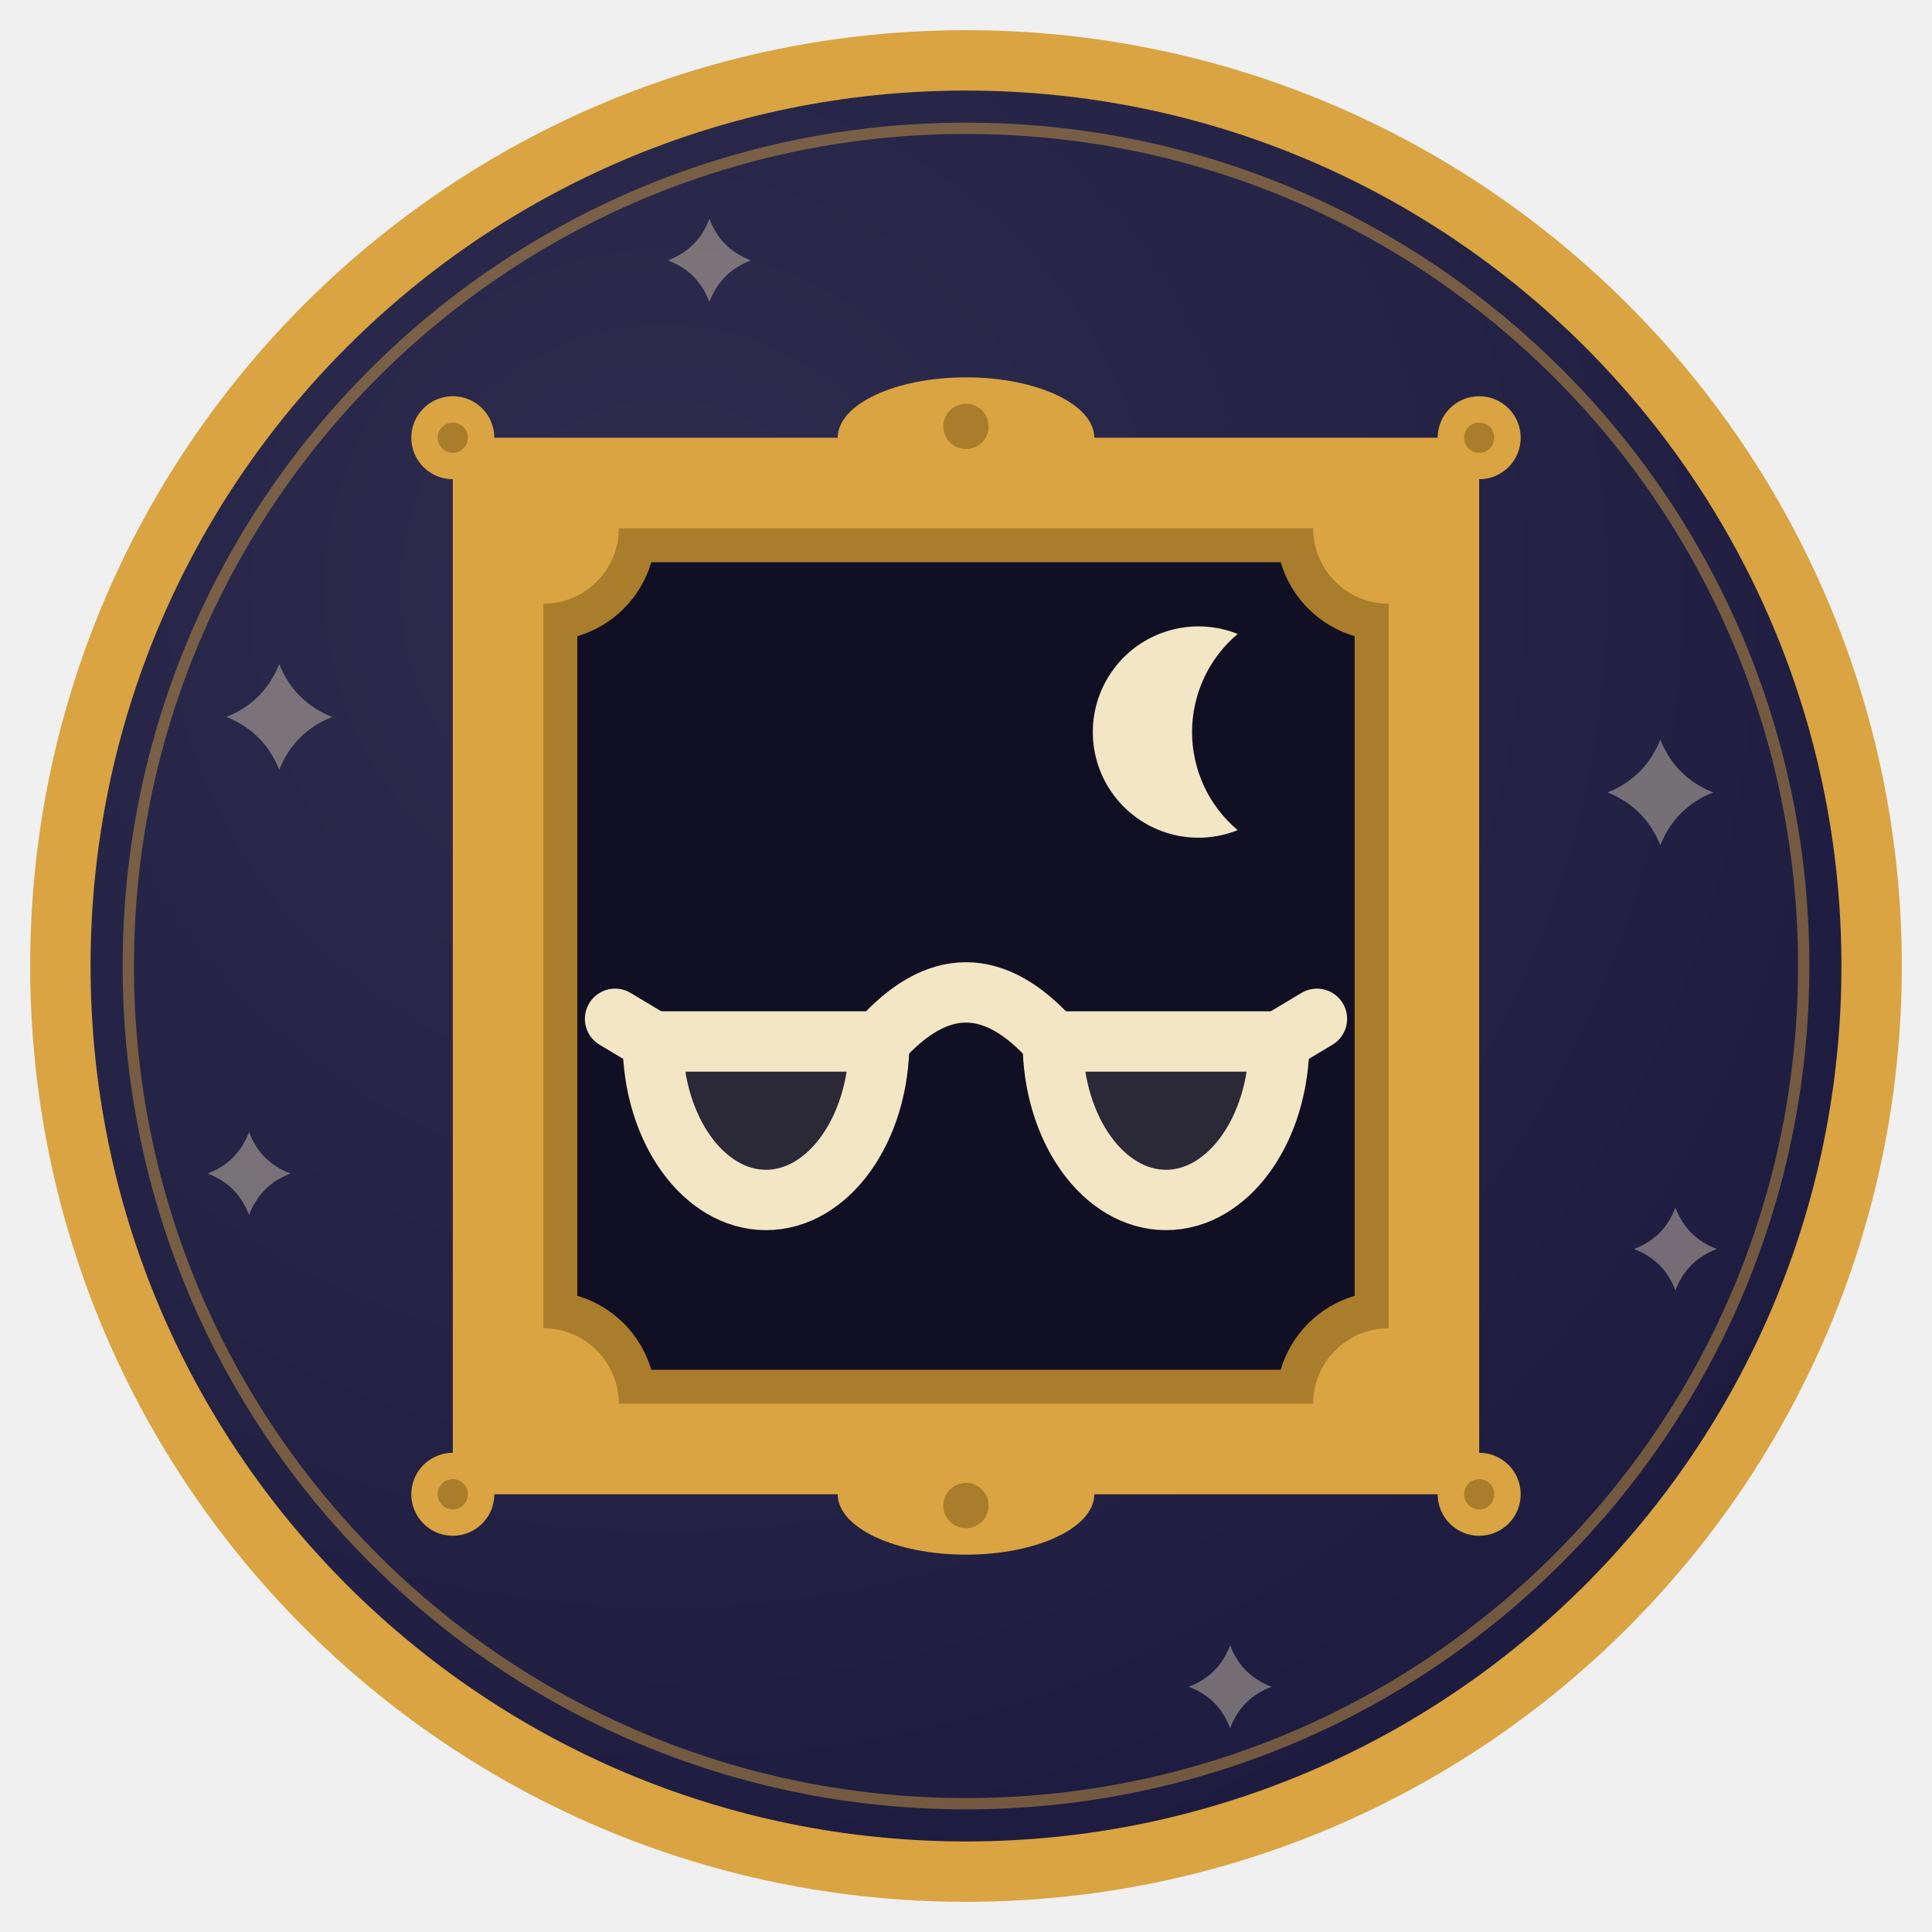
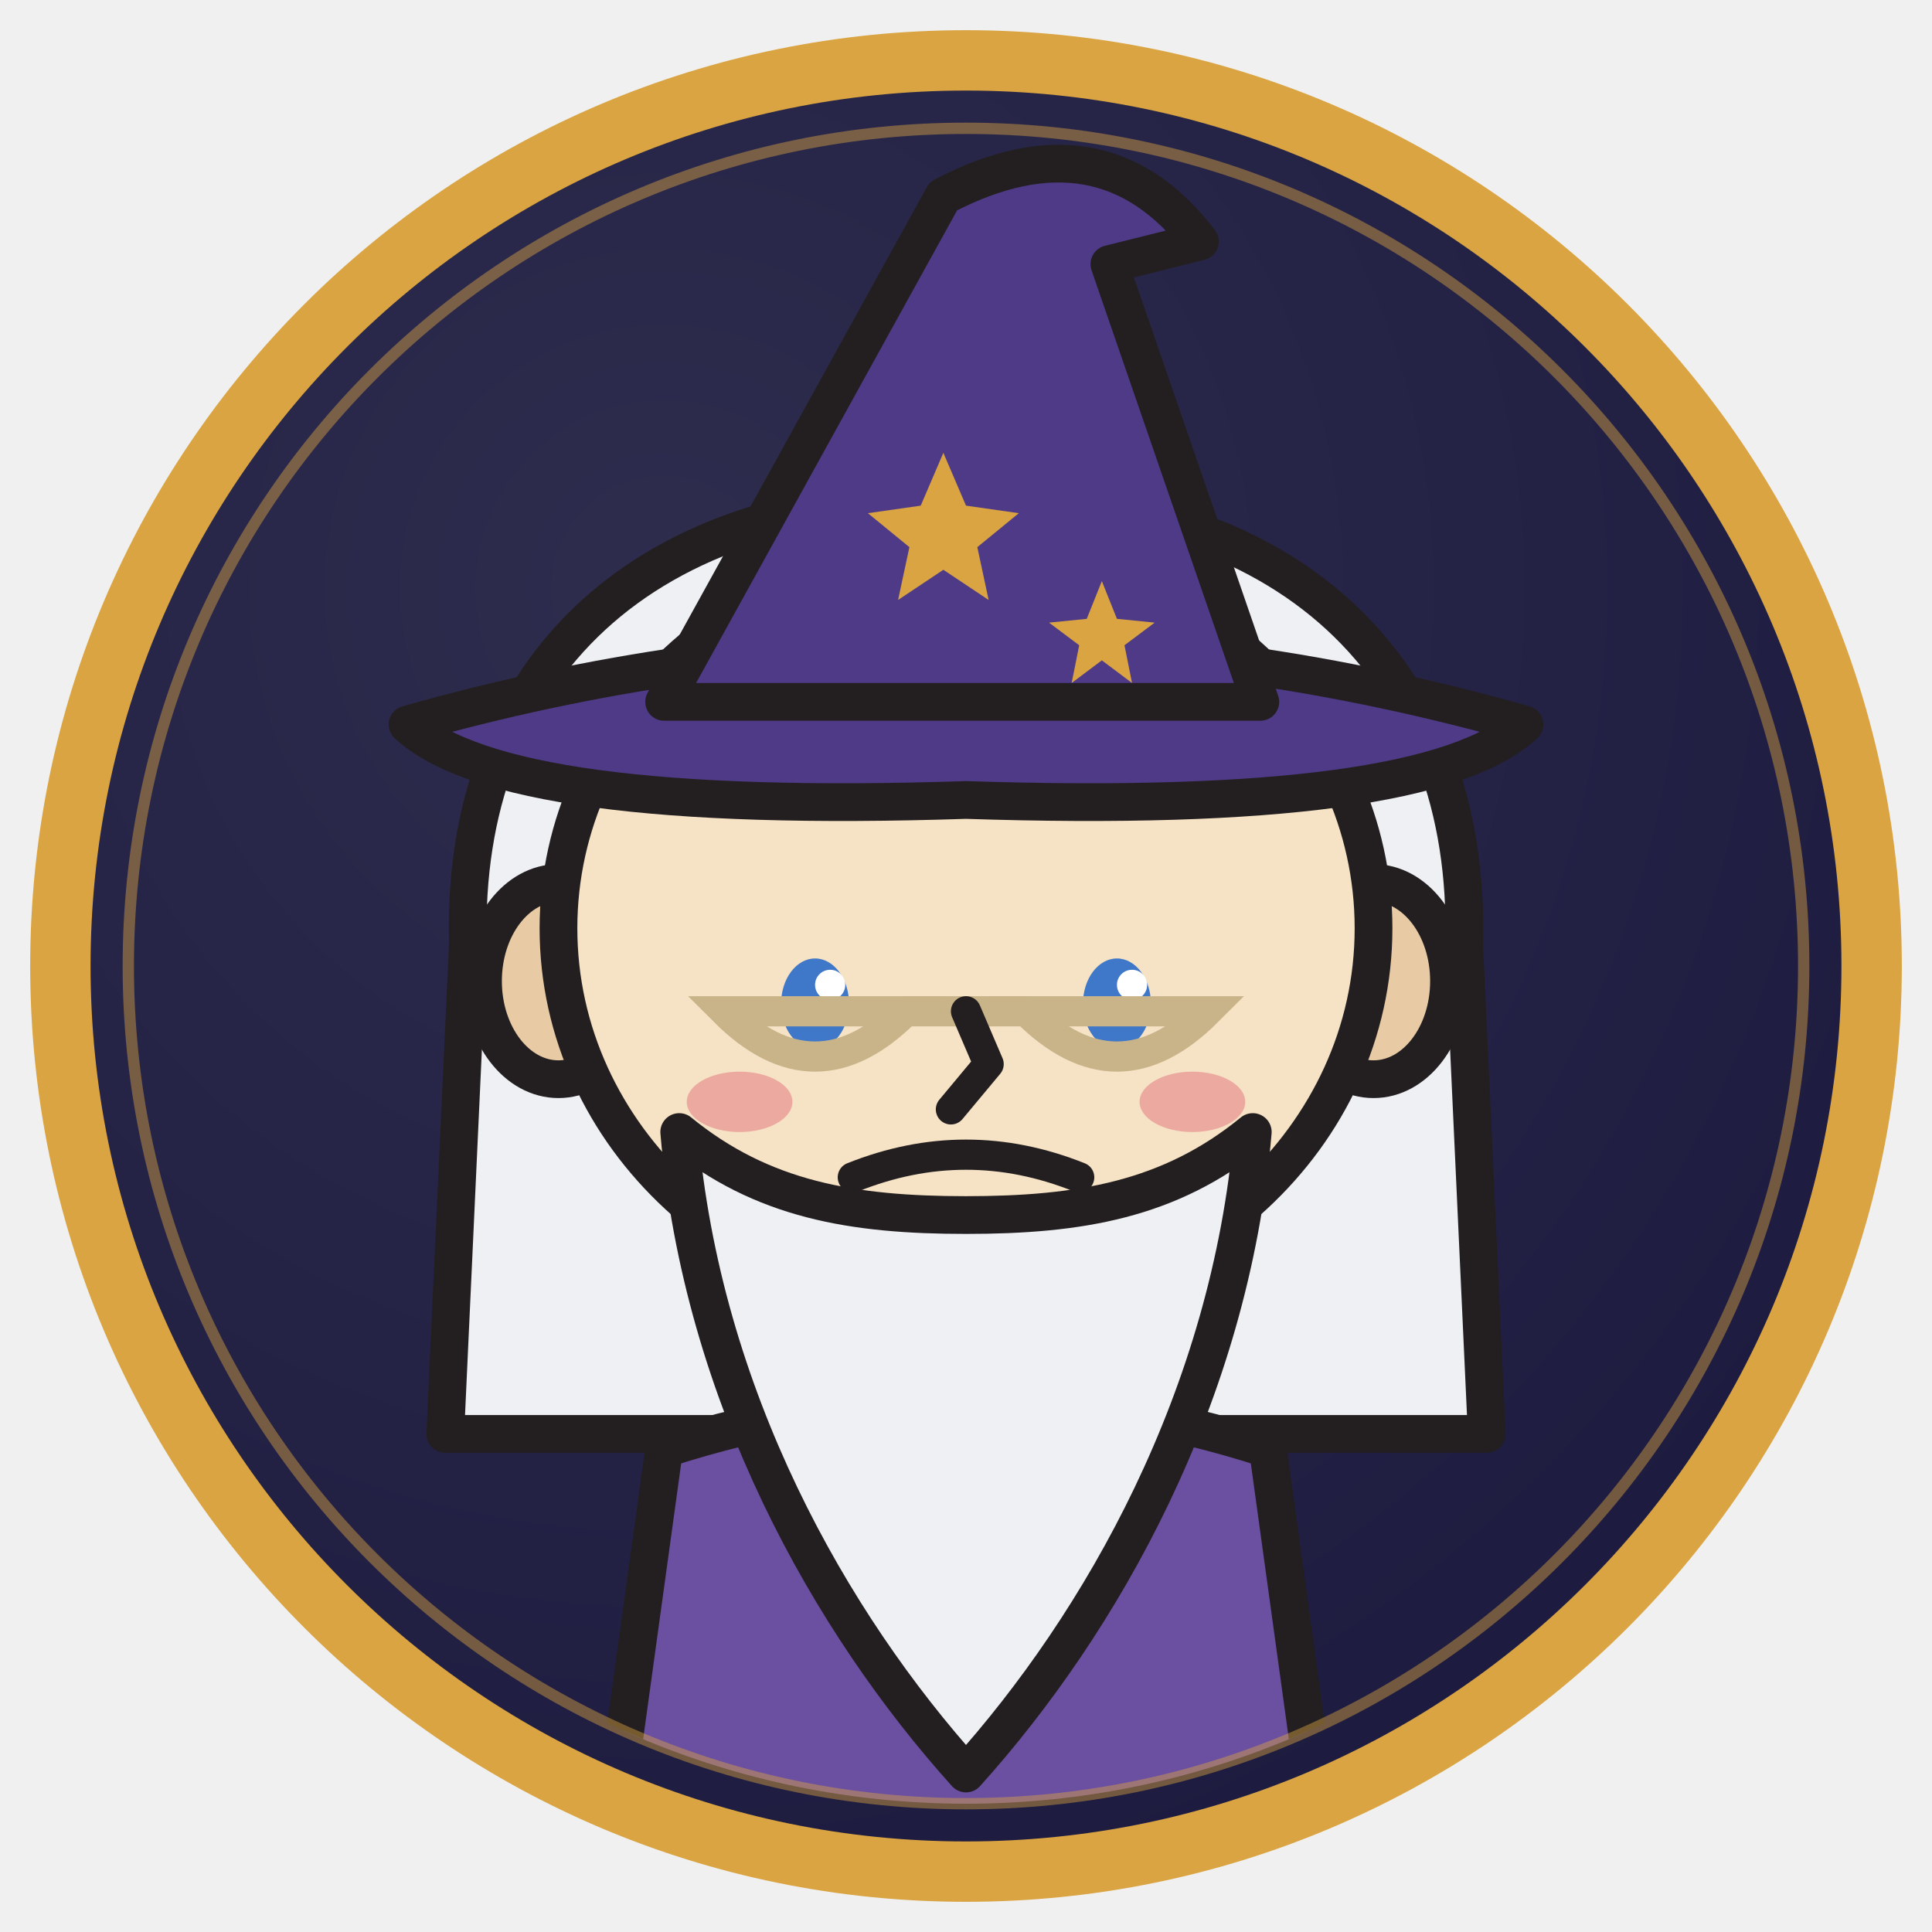
<svg xmlns="http://www.w3.org/2000/svg" viewBox="0 0 512 512" width="512" height="512">
  <defs>
    <radialGradient id="field" gradientUnits="userSpaceOnUse" cx="176" cy="156" r="360">
      <stop offset="0" stop-color="#2F2D4E" />
      <stop offset="1" stop-color="#1D1B3F" />
    </radialGradient>
    <clipPath id="inner">
      <circle cx="256" cy="256" r="222" fill="#FFFFFF" />
    </clipPath>
  </defs>
  <circle cx="256" cy="256" r="240" fill="url(#field)" />
  <g clip-path="url(#inner)">
-     <path d="M74,176 Q78,186 88,190 Q78,194 74,204 Q70,194 60,190 Q70,186 74,176 Z" fill="#F3E6C4" fill-opacity="0.4" />
-     <path d="M66,300 Q69,308 77,311 Q69,314 66,322 Q63,314 55,311 Q63,308 66,300 Z" fill="#F3E6C4" fill-opacity="0.4" />
-     <path d="M440,196 Q444,206 454,210 Q444,214 440,224 Q436,214 426,210 Q436,206 440,196 Z" fill="#F3E6C4" fill-opacity="0.4" />
-     <path d="M444,320 Q447,328 455,331 Q447,334 444,342 Q441,334 433,331 Q441,328 444,320 Z" fill="#F3E6C4" fill-opacity="0.4" />
-     <path d="M188,58 Q191,66 199,69 Q191,72 188,80 Q185,72 177,69 Q185,66 188,58 Z" fill="#F3E6C4" fill-opacity="0.4" />
-     <path d="M326,436 Q329,444 337,447 Q329,450 326,458 Q323,450 315,447 Q323,444 326,436 Z" fill="#F3E6C4" fill-opacity="0.4" />
-     <rect x="120" y="116" width="272" height="280" rx="6" fill="#D9A441" />
-     <ellipse cx="256" cy="116" rx="34" ry="16" fill="#D9A441" />
-     <ellipse cx="256" cy="396" rx="34" ry="16" fill="#D9A441" />
-     <circle cx="256" cy="113" r="6" fill="#A97D2C" />
-     <circle cx="256" cy="399" r="6" fill="#A97D2C" />
-     <circle cx="120" cy="116" r="11" fill="#D9A441" />
-     <circle cx="392" cy="116" r="11" fill="#D9A441" />
-     <circle cx="120" cy="396" r="11" fill="#D9A441" />
-     <circle cx="392" cy="396" r="11" fill="#D9A441" />
-     <circle cx="120" cy="116" r="4" fill="#A97D2C" />
-     <circle cx="392" cy="116" r="4" fill="#A97D2C" />
-     <circle cx="120" cy="396" r="4" fill="#A97D2C" />
-     <circle cx="392" cy="396" r="4" fill="#A97D2C" />
-     <path d="M164,140 L348,140 A20,20 0 0 0 368,160 L368,352 A20,20 0 0 0 348,372 L164,372 A20,20 0 0 0 144,352 L144,160 A20,20 0 0 0 164,140 Z" fill="#A97D2C" />
-     <path d="M172.6,149 L339.4,149 A29,29 0 0 0 359,168.6 L359,343.4 A29,29 0 0 0 339.4,363 L172.6,363 A29,29 0 0 0 153,343.4 L153,168.6 A29,29 0 0 0 172.6,149 Z" fill="#100F24" />
-     <path transform="translate(56 -4)" d="M272,172 A28,28 0 1 0 272,224 A34,34 0 0 1 272,172 Z" fill="#F3E6C4" />
-     <g stroke="#F3E6C4" stroke-width="16" stroke-linecap="round" stroke-linejoin="round">
-       <path d="M173,276 L233,276 A30,42 0 0 1 173,276 Z" fill="#F3E6C4" fill-opacity="0.12" />
-       <path d="M279,276 L339,276 A30,42 0 0 1 279,276 Z" fill="#F3E6C4" fill-opacity="0.12" />
-       <path d="M233,276 Q256,250 279,276" fill="none" />
-       <line x1="173" y1="276" x2="163" y2="270" fill="none" />
-       <line x1="339" y1="276" x2="349" y2="270" fill="none" />
+     <path d="M 256 132 C 170 130 122 178 124 250 L 118 380 L 394 380 L 388 250 C 390 178 342 130 256 132 Z" fill="#EEF0F4" stroke="#231F20" stroke-width="10" stroke-linejoin="round" stroke-linecap="round" />
+     <path d="M 224 300 L 288 300 L 290 392 L 222 392 Z" fill="#E8CBA4" stroke="#231F20" stroke-width="10" stroke-linejoin="round" stroke-linecap="round" />
+     <path d="M 160 500 L 176 384 Q 256 358 336 384 L 352 500 Z" fill="#6B4FA0" stroke="#231F20" stroke-width="10" stroke-linejoin="round" stroke-linecap="round" />
+     <path d="M 218 372 L 256 420 L 294 372" fill="none" stroke="#D9A441" stroke-width="12" stroke-linejoin="round" />
+     <ellipse cx="148" cy="260" rx="20" ry="26" fill="#E8CBA4" stroke="#231F20" stroke-width="10" stroke-linejoin="round" stroke-linecap="round" />
+     <ellipse cx="364" cy="260" rx="20" ry="26" fill="#E8CBA4" stroke="#231F20" stroke-width="10" stroke-linejoin="round" stroke-linecap="round" />
+     <ellipse cx="256" cy="246" rx="108" ry="100" fill="#F6E2C4" stroke="#231F20" stroke-width="10" stroke-linejoin="round" stroke-linecap="round" />
+     <path d="M 180 300 C 186 370 220 430 256 470 C 292 430 326 370 332 300 C 310 318 286 322 256 322 C 226 322 202 318 180 300 Z" fill="#EEF0F4" stroke="#231F20" stroke-width="10" stroke-linejoin="round" stroke-linecap="round" />
+     <path d="M 226 312 Q 256 300 286 312" fill="none" stroke="#231F20" stroke-width="8" stroke-linecap="round" />
+     <path d="M 108 192 Q 256 150 404 192 Q 378 216 256 212 Q 134 216 108 192 Z" fill="#4E3A86" stroke="#231F20" stroke-width="10" stroke-linejoin="round" stroke-linecap="round" />
+     <path d="M 176 186 L 250 52 Q 292 30 318 64 L 294 70 L 334 186 Z" fill="#4E3A86" stroke="#231F20" stroke-width="10" stroke-linejoin="round" stroke-linecap="round" />
+     <g fill="#D9A441">
+       <polygon points="250,120 256,134 270,136 259,145 262,159 250,151 238,159 241,145 230,136 244,134" />
+       <polygon points="292,154 296,164 306,165 298,171 300,181 292,175 284,181 286,171 278,165 288,164" />
    </g>
+     <ellipse cx="216" cy="266" rx="9" ry="12" fill="#3F78C8" />
+     <ellipse cx="296" cy="266" rx="9" ry="12" fill="#3F78C8" />
+     <circle cx="220" cy="261" r="4" fill="#FFFFFF" />
+     <circle cx="300" cy="261" r="4" fill="#FFFFFF" />
+     <g fill="none" stroke="#C9B48A" stroke-width="8" stroke-linecap="round">
+       <path d="M 192 268 Q 216 292 240 268 Z" />
+       <path d="M 272 268 Q 296 292 320 268 Z" />
+       <line x1="240" y1="268" x2="272" y2="268" />
+     </g>
+     <path d="M 256 268 L 262 282 L 252 294" fill="none" stroke="#231F20" stroke-width="8" stroke-linecap="round" stroke-linejoin="round" />
+     <ellipse cx="196" cy="292" rx="14" ry="8" fill="#EBA9A0" />
+     <ellipse cx="316" cy="292" rx="14" ry="8" fill="#EBA9A0" />
  </g>
  <circle cx="256" cy="256" r="240" fill="none" stroke="#D9A441" stroke-width="16" />
  <circle cx="256" cy="256" r="222" fill="none" stroke="#D9A441" stroke-width="3" stroke-opacity="0.45" />
</svg>
